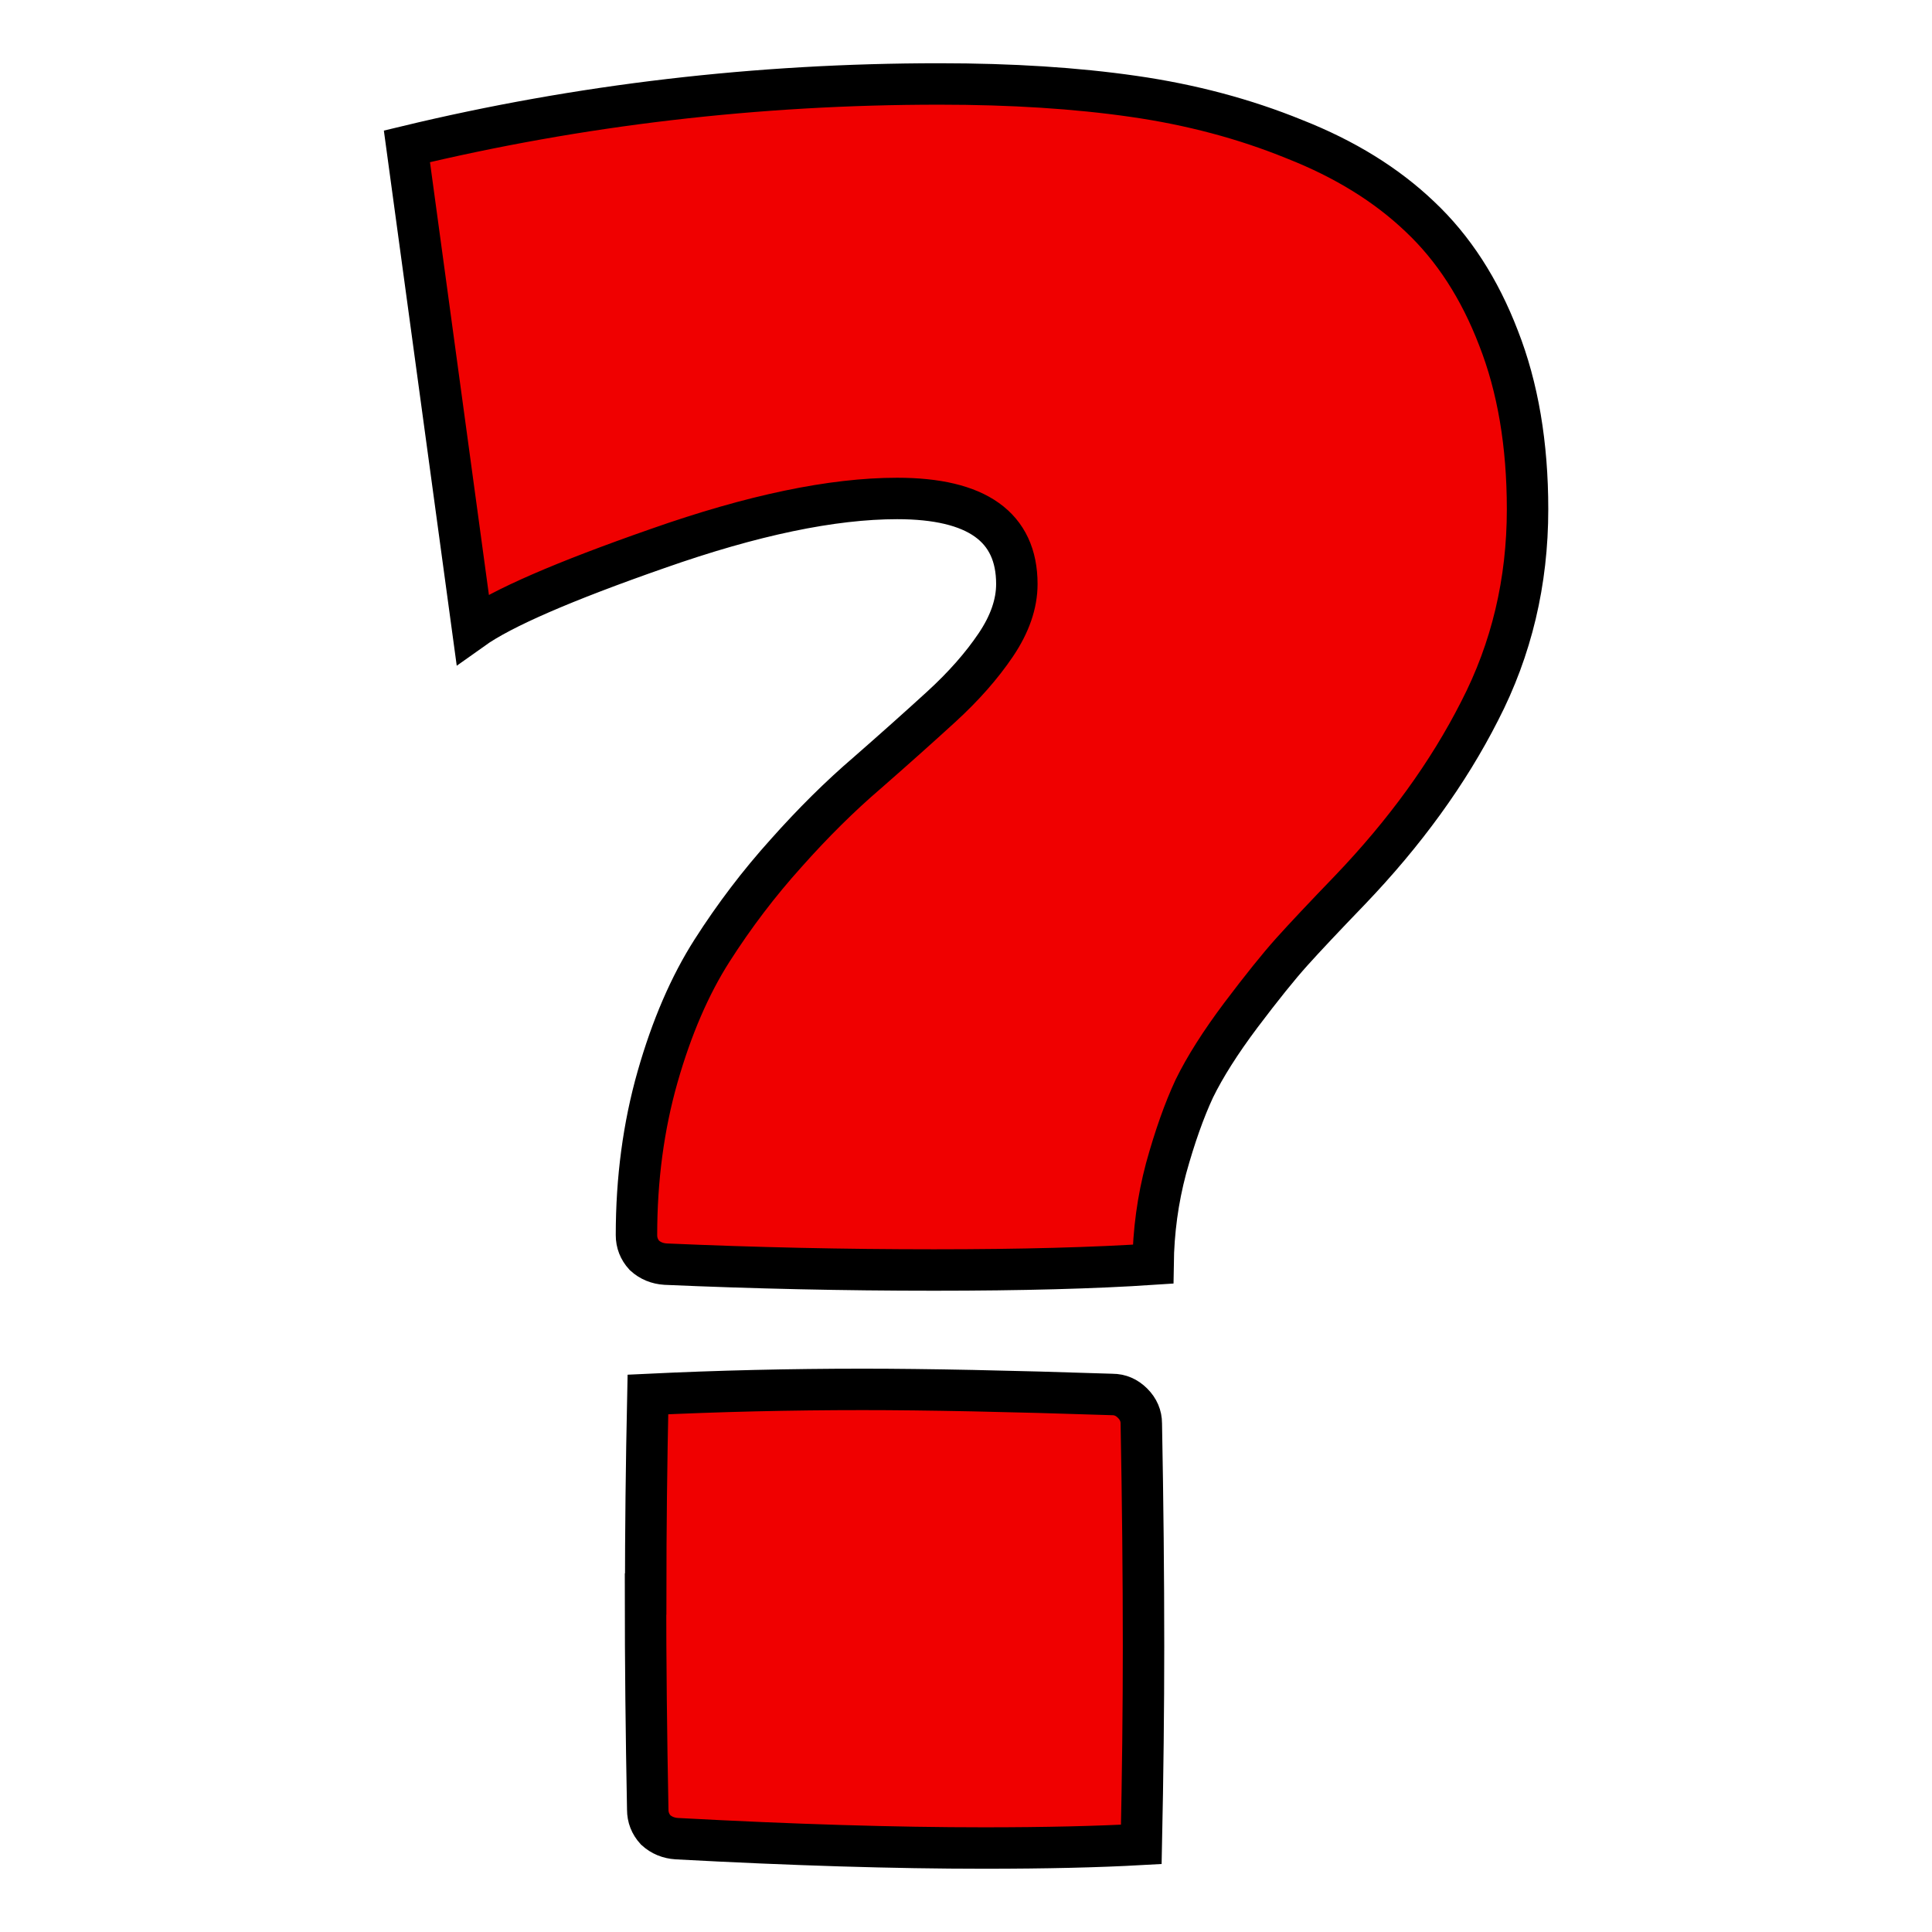
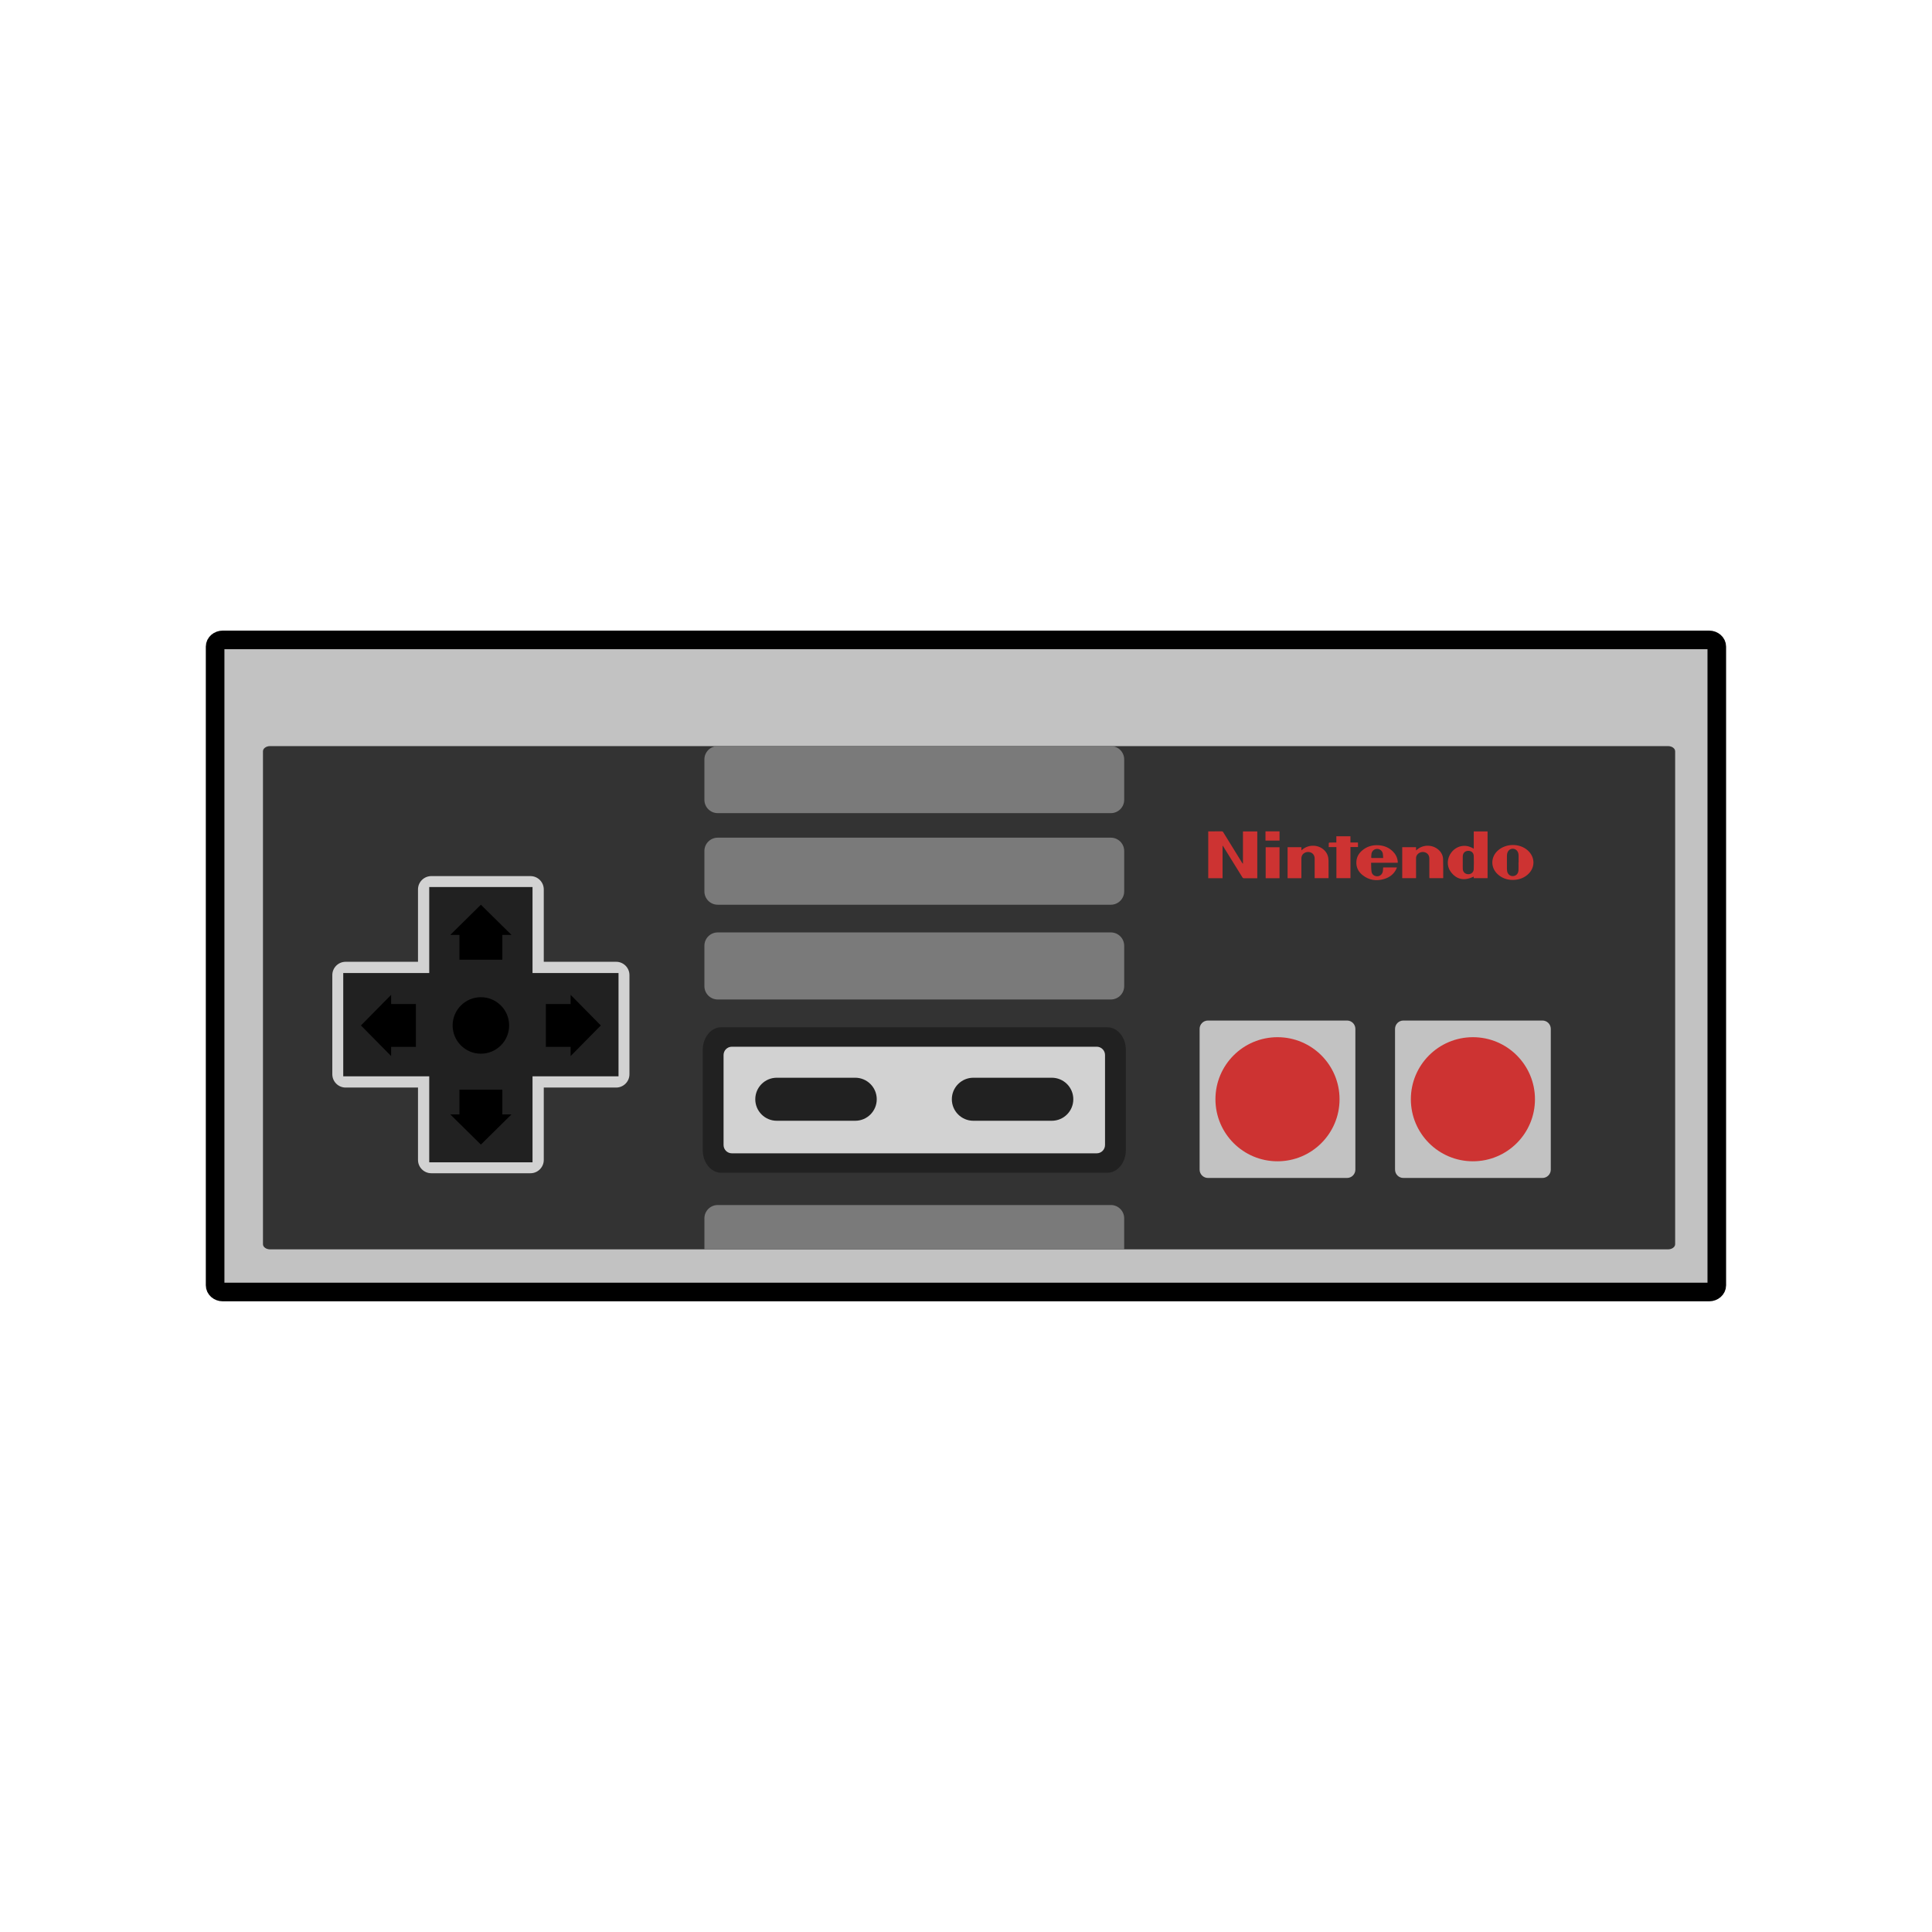
<svg xmlns="http://www.w3.org/2000/svg" width="42" height="42" viewBox="0 0 11.113 11.113" version="1.1" id="svg4925">
  <defs id="defs4919" />
  <g id="layer1" transform="translate(0,-285.8875)">
-     <g aria-label="?" style="font-style:normal;font-variant:normal;font-weight:normal;font-stretch:normal;font-size:18.723px;line-height:1.25;font-family:Digitalt;-inkscape-font-specification:Digitalt;letter-spacing:0px;word-spacing:0px;fill:#f00000;fill-opacity:1;stroke:#000000;stroke-width:0.261;stroke-miterlimit:4;stroke-dasharray:none;stroke-opacity:1" id="text4825" transform="matrix(0.913161,0,0,0.913161,1.938809,25.3087)">
-       <path d="m 1.944,295.4 q 0,-0.599 0.014,-1.257 0.667,-0.032 1.353,-0.032 0.603,0 1.572,0.032 0.073,0 0.128,0.055 0.055,0.055 0.055,0.128 0.014,0.741 0.014,1.403 0,0.59 -0.014,1.248 -0.411,0.023 -0.992,0.023 -0.841,0 -1.934,-0.059 -0.078,-0.005 -0.133,-0.055 -0.05,-0.055 -0.05,-0.128 -0.014,-0.718 -0.014,-1.358 z m -1.504,-9.119 q 1.632,-0.393 3.355,-0.393 0.681,0 1.221,0.078 0.544,0.078 1.015,0.27 0.475,0.187 0.791,0.489 0.315,0.297 0.494,0.763 0.183,0.466 0.183,1.079 0,0.686 -0.302,1.271 -0.297,0.585 -0.818,1.129 -0.242,0.251 -0.366,0.389 -0.123,0.137 -0.32,0.398 -0.192,0.256 -0.293,0.462 -0.096,0.206 -0.178,0.503 -0.078,0.293 -0.082,0.603 -0.553,0.037 -1.38,0.037 -0.85,0 -1.691,-0.037 -0.078,-0.005 -0.133,-0.055 -0.05,-0.055 -0.05,-0.128 0,-0.53 0.133,-0.997 0.133,-0.466 0.343,-0.795 0.21,-0.329 0.466,-0.613 0.256,-0.288 0.512,-0.507 0.256,-0.224 0.466,-0.416 0.21,-0.192 0.343,-0.389 0.133,-0.197 0.133,-0.384 0,-0.539 -0.754,-0.539 -0.613,0 -1.508,0.315 -0.891,0.311 -1.166,0.507 z" style="fill:#f00000;fill-opacity:1;stroke:#000000;stroke-width:0.261;stroke-miterlimit:4;stroke-dasharray:none;stroke-opacity:1" id="path4827" />
+     <g id="g5404" transform="matrix(0.9841361,0,0,0.9841361,0.08814355,4.62342)">
+       <g style="fill:#c2c2c2;fill-opacity:1;stroke:#000000;stroke-width:5.205;stroke-miterlimit:4;stroke-dasharray:none;stroke-opacity:1" transform="matrix(0,-0.02089351,-0.02089351,0,9.944754,293.3102)" id="g20">
+         <path id="path22" style="fill:#c2c2c2;fill-opacity:1;fill-rule:nonzero;stroke:#000000;stroke-width:5.205;stroke-miterlimit:4;stroke-dasharray:none;stroke-opacity:1" d="m 0,0 c -1.039,0 -1.881,0.958 -1.881,2.139 v 415.804 c 0,1.182 0.842,2.14 1.881,2.14 h 178.662 c 1.038,0 1.88,-0.958 1.88,-2.14 V 2.139 C 180.542,0.958 179.7,0 178.662,0 Z" />
+       </g>
+       <g transform="matrix(0,-0.02089351,-0.02089351,0,6.464353,293.1003)" id="g24">
+         <path id="path26" style="fill:#333333;fill-opacity:1;fill-rule:nonzero;stroke:none" d="m 0,0 v -152.916 c 0,-1.111 0.65,-2.012 1.451,-2.012 H 139.34 c 0.802,0 1.451,0.901 1.451,2.012 v 391.023 c 0,1.112 -0.649,2.012 -1.451,2.012 H 1.451 C 0.65,240.119 0,239.219 0,238.107 V 117.433 Z" />
+       </g>
+       <g transform="matrix(0,-0.02089351,-0.02089351,0,6.490823,292.5196)" id="g28">
+         <path id="path30" style="fill:#212121;fill-opacity:1;fill-rule:nonzero;stroke:none" d="m 0,0 c -3.512,0 -6.358,2.314 -6.358,5.169 v 108.025 c 0,2.856 2.846,5.17 6.358,5.17 h 27.98 c 3.511,0 6.359,-2.314 6.359,-5.17 V 5.169 C 34.339,2.314 31.491,0 27.98,0 Z" />
+       </g>
+       <g style="fill:#d2d2d2;fill-opacity:1" transform="matrix(0,-0.02089351,-0.02089351,0,6.369108,292.4902)" id="g32">
+         <path id="path34" style="fill:#d2d2d2;fill-opacity:1;fill-rule:nonzero;stroke:none" d="m 0,0 c -1.287,0 -2.33,1.043 -2.33,2.33 v 102.054 c 0,1.286 1.043,2.329 2.33,2.329 h 25.164 c 1.287,0 2.33,-1.043 2.33,-2.329 V 2.33 C 27.494,1.043 26.451,0 25.164,0 Z" />
+       </g>
+       <g style="fill:#7a7a7a;fill-opacity:1" transform="matrix(0,-0.02089351,-0.02089351,0,6.481084,290.2366)" id="g36">
+         <path id="path38" style="fill:#7a7a7a;fill-opacity:1;fill-rule:nonzero;stroke:none" d="m 0,0 c 2.059,0 3.728,1.67 3.728,3.729 v 109.975 c 0,2.06 -1.669,3.728 -3.728,3.728 h -11.301 c -2.058,0 -3.727,-1.668 -3.727,-3.728 V 3.729 C -15.028,1.67 -13.359,0 -11.301,0 Z" />
+       </g>
+       <g style="fill:#7a7a7a;fill-opacity:1" transform="matrix(0,-0.02089351,-0.02089351,0,6.481084,290.7719)" id="g40">
+         <path id="path42" style="fill:#7a7a7a;fill-opacity:1;fill-rule:nonzero;stroke:none" d="m 0,0 c 2.059,0 3.729,1.67 3.729,3.729 v 109.975 c 0,2.06 -1.67,3.728 -3.729,3.728 h -11.301 c -2.058,0 -3.727,-1.668 -3.727,-3.728 V 3.729 C -15.028,1.67 -13.359,0 -11.301,0 Z" />
+       </g>
+       <g style="fill:#7a7a7a;fill-opacity:1" transform="matrix(0,-0.02089351,-0.02089351,0,6.481084,291.3257)" id="g44">
+         <path id="path46" style="fill:#7a7a7a;fill-opacity:1;fill-rule:nonzero;stroke:none" d="m 0,0 c 2.06,0 3.729,1.67 3.729,3.729 v 109.975 c 0,2.06 -1.669,3.728 -3.729,3.728 h -11.3 c -2.059,0 -3.728,-1.668 -3.728,-3.728 V 3.729 C -15.028,1.67 -13.359,0 -11.3,0 Z" />
+       </g>
+       <g style="fill:#7a7a7a;fill-opacity:1" transform="matrix(0,-0.02089351,-0.02089351,0,6.403181,292.8411)" id="g48">
+         <path id="path50" style="fill:#7a7a7a;fill-opacity:1;fill-rule:nonzero;stroke:none" d="m 0,0 v 109.975 c 0,2.06 -1.669,3.728 -3.727,3.728 h -8.681 V -3.729 h 8.681 C -1.669,-3.729 0,-2.059 0,0" />
+       </g>
+       <g style="fill:#d2d2d2;fill-opacity:1" transform="matrix(0,-0.02089351,-0.02089351,0,3.088664,292.1545)" id="g52">
+         <path id="path54" style="fill:#d2d2d2;fill-opacity:1;fill-rule:nonzero;stroke:none" d="m 0,0 v -20.241 c 0,-2.059 1.669,-3.728 3.729,-3.728 h 27.726 c 2.06,0 3.729,1.669 3.729,3.728 V 0 h 20.242 c 2.058,0 3.727,1.67 3.727,3.728 v 27.727 c 0,2.06 -1.669,3.729 -3.727,3.729 H 35.184 v 20.242 c 0,2.058 -1.669,3.728 -3.729,3.728 H 3.729 C 1.669,59.154 0,57.484 0,55.426 V 35.184 h -20.241 c -2.059,0 -3.729,-1.669 -3.729,-3.729 V 3.728 C -23.97,1.67 -22.3,0 -20.241,0 Z" />
+       </g>
+       <g style="fill:#c2c2c2;fill-opacity:1" transform="matrix(0,-0.02089351,-0.02089351,0,7.832305,292.6342)" id="g56">
+         <path id="path58" style="fill:#c2c2c2;fill-opacity:1;fill-rule:nonzero;stroke:none" d="m 0,0 c -1.287,0 -2.33,1.043 -2.33,2.33 v 38.912 c 0,1.286 1.043,2.329 2.33,2.329 h 39.377 c 1.287,0 2.33,-1.043 2.33,-2.329 V 2.33 C 41.707,1.043 40.664,0 39.377,0 Z" />
+       </g>
+       <g transform="matrix(0,-0.02089351,-0.02089351,0,7.739795,292.2228)" id="g60">
+         <path id="path62" style="fill:#cd3332;fill-opacity:1;fill-rule:nonzero;stroke:none" d="m 0,0 c -9.587,0 -17.358,7.771 -17.358,17.357 0,9.588 7.771,17.36 17.358,17.36 9.587,0 17.358,-7.772 17.358,-17.36 C 17.358,7.771 9.587,0 0,0" />
+       </g>
+       <g style="fill:#c2c2c2;fill-opacity:1" transform="matrix(0,-0.02089351,-0.02089351,0,8.97447,292.6342)" id="g64">
+         <path id="path66" style="fill:#c2c2c2;fill-opacity:1;fill-rule:nonzero;stroke:none" d="m 0,0 c -1.287,0 -2.33,1.043 -2.33,2.33 v 38.911 c 0,1.286 1.043,2.329 2.33,2.329 h 39.377 c 1.287,0 2.33,-1.043 2.33,-2.329 V 2.33 C 41.707,1.043 40.664,0 39.377,0 Z" />
+       </g>
+       <g transform="matrix(0,-0.02089351,-0.02089351,0,8.88196,292.2228)" id="g68">
+         <path id="path70" style="fill:#cd3332;fill-opacity:1;fill-rule:nonzero;stroke:none" d="m 0,0 c -9.587,0 -17.358,7.771 -17.358,17.357 0,9.588 7.771,17.36 17.358,17.36 9.587,0 17.358,-7.772 17.358,-17.36 C 17.358,7.771 9.587,0 0,0" />
+       </g>
+       <g transform="matrix(0,-0.02089351,-0.02089351,0,4.450639,292.3486)" id="g72">
+         <path id="path74" style="fill:#212121;fill-opacity:1;fill-rule:nonzero;stroke:none" d="m 0,0 c 0,3.323 2.694,6.019 6.019,6.019 3.325,0 6.019,-2.696 6.019,-6.019 v -21.94 c 0,-3.325 -2.694,-6.02 -6.019,-6.02 -3.325,0 -6.019,2.695 -6.019,6.02 z" />
+       </g>
+       <g transform="matrix(0,-0.02089351,-0.02089351,0,5.599537,292.3486)" id="g76">
+         <path id="path78" style="fill:#212121;fill-opacity:1;fill-rule:nonzero;stroke:none" d="m 0,0 c 0,3.325 2.694,6.02 6.019,6.02 3.325,0 6.019,-2.695 6.019,-6.02 v -21.94 c 0,-3.325 -2.694,-6.02 -6.019,-6.02 -3.325,0 -6.019,2.695 -6.019,6.02 z" />
+       </g>
+       <g transform="matrix(0,-0.02089351,-0.02089351,0,3.022922,292.0888)" id="g80">
+         <path id="path82" style="fill:#212121;fill-opacity:1;fill-rule:nonzero;stroke:none" d="M 0,0 V -24.058 H 28.893 V 0 H 52.95 V 28.893 H 28.893 V 52.949 H 0 V 28.893 H -24.057 V 0 Z" />
+       </g>
+       <g transform="matrix(0,-0.02089351,-0.02089351,0,2.721109,291.4072)" id="g84">
+         <path id="path86" style="fill:#000000;fill-opacity:1;fill-rule:nonzero;stroke:none" d="M 0,0 V -6 H 6.933 V -8.563 L 15.379,0 6.933,8.563 V 6 H 0 Z" />
+       </g>
+       <g transform="matrix(0,-0.02089351,-0.02089351,0,2.721109,292.1666)" id="g88">
+         <path id="path90" style="fill:#000000;fill-opacity:1;fill-rule:nonzero;stroke:none" d="M 0,0 V 6 H -6.932 V 8.563 L -15.378,0 -6.932,-8.563 V -6 H 0 Z" />
+       </g>
+       <g transform="matrix(0,-0.02089351,-0.02089351,0,3.100824,291.7915)" id="g92">
+         <path id="path94" style="fill:#000000;fill-opacity:1;fill-rule:nonzero;stroke:none" d="M 0,0 H -6 V -6.932 H -8.564 L 0,-15.377 8.563,-6.932 H 5.999 V 0 Z" />
+       </g>
+       <g transform="matrix(0,-0.02089351,-0.02089351,0,2.341393,291.7915)" id="g96">
+         <path id="path98" style="fill:#000000;fill-opacity:1;fill-rule:nonzero;stroke:none" d="M 0,0 H 5.999 V 6.932 H 8.563 L 0,15.379 -8.564,6.932 H -6 V 0 Z" />
+       </g>
+       <g transform="matrix(0,-0.02089351,-0.02089351,0,2.886216,291.7915)" id="g100">
+         <path id="path102" style="fill:#000000;fill-opacity:1;fill-rule:nonzero;stroke:none" d="m 0,0 c -4.364,0 -7.902,3.539 -7.902,7.902 0,4.366 3.538,7.903 7.902,7.903 4.363,0 7.902,-3.537 7.902,-7.903 C 7.902,3.539 4.363,0 0,0" />
+       </g>
+       <g transform="matrix(0,-0.02089351,-0.02089351,0,7.175263,290.8466)" id="g104">
+         <path id="path106" style="fill:#cd3332;fill-opacity:1;fill-rule:nonzero;stroke:none" d="m 0,0 c 0.08,0.115 0.173,0.176 0.267,0.234 2.855,1.764 5.71,3.53 8.568,5.287 0.172,0.107 0.243,0.213 0.24,0.42 C 9.064,7.103 9.07,8.264 9.07,9.424 9.07,9.516 9.061,9.607 9.057,9.713 H -4.03 V 5.705 H 5.015 C 5.021,5.682 5.029,5.659 5.035,5.637 4.946,5.578 4.856,5.518 4.767,5.461 1.915,3.691 -0.936,1.919 -3.791,0.155 -3.982,0.037 -4.053,-0.09 -4.051,-0.316 -4.039,-1.448 -4.045,-2.58 -4.045,-3.713 V -4.008 H 9.049 V 0 Z" />
+       </g>
+       <g transform="matrix(0,-0.02089351,-0.02089351,0,8.524119,290.8786)" id="g108">
+         <path id="path110" style="fill:#cd3332;fill-opacity:1;fill-rule:nonzero;stroke:none" d="m 0,0 c -0.848,0.033 -1.414,0.732 -1.385,1.563 0.03,0.85 0.614,1.467 1.462,1.501 0.611,0.025 1.227,0.004 1.839,0.004 V 3.073 C 2.481,3.073 3.048,3.086 3.613,3.07 4.539,3.044 5.123,2.465 5.154,1.569 5.184,0.696 4.636,0.03 3.731,-0.006 2.489,-0.055 1.242,-0.049 0,0 m 5.763,-0.004 c 0.4,0.733 0.716,1.44 0.775,2.236 C 6.595,3.02 6.481,3.772 6.142,4.488 5.799,5.211 5.303,5.807 4.667,6.286 3.091,7.476 0.943,7.616 -0.624,6.494 -3.002,4.792 -3.281,2.557 -2.06,0.008 c -0.148,-0.01 -0.293,-0.021 -0.432,-0.03 v -3.849 h 13.081 v 3.867 z" />
+       </g>
+       <g transform="matrix(0,-0.02089351,-0.02089351,0,7.652262,290.7689)" id="g112">
+         <path id="path114" style="fill:#cd3332;fill-opacity:1;fill-rule:nonzero;stroke:none" d="M 0,0 C 1.673,1.627 1.79,4.392 0.265,6.199 0.203,6.273 0.145,6.352 0.038,6.486 h 0.88 v 3.858 H -7.753 V 6.501 c 0.128,-0.007 0.248,-0.019 0.368,-0.018 1.708,0.002 3.415,0.013 5.122,0.003 0.276,-0.002 0.575,-0.045 0.82,-0.158 0.777,-0.36 1.186,-1.329 0.972,-2.205 -0.203,-0.832 -0.886,-1.35 -1.787,-1.35 H -7.409 -7.74 v -3.868 c 0.048,-0.009 0.075,-0.018 0.102,-0.018 1.614,0 3.227,-0.019 4.839,0.008 1.06,0.017 2.02,0.348 2.799,1.105" />
+       </g>
+       <g transform="matrix(0,-0.02089351,-0.02089351,0,8.344972,290.8192)" id="g116">
+         <path id="path118" style="fill:#cd3332;fill-opacity:1;fill-rule:nonzero;stroke:none" d="M 0,0 C 1.046,0.037 1.942,0.512 2.638,1.314 4.101,3.004 4.11,5.552 2.665,7.268 2.601,7.343 2.538,7.418 2.419,7.561 H 3.33 v 3.868 h -8.667 v -3.87 h 0.388 c 1.726,0.002 3.453,0.002 5.179,0.005 0.363,0 0.688,-0.097 0.978,-0.312 C 1.875,6.754 2.155,5.846 1.888,5.049 1.626,4.268 1.006,3.848 0.108,3.846 c -1.697,0 -3.395,0 -5.093,-10e-4 C -5.104,3.844 -5.222,3.83 -5.337,3.822 v -3.837 c 0.058,-0.01 0.094,-0.023 0.131,-0.023 C -3.471,-0.031 -1.733,-0.061 0,0" />
+       </g>
+       <g transform="matrix(0,-0.02089351,-0.02089351,0,8.786347,290.8387)" id="g120">
+         <path id="path122" style="fill:#cd3332;fill-opacity:1;fill-rule:nonzero;stroke:none" d="m 0,0 v 0.029 c -0.745,0 -1.491,-0.033 -2.234,0.008 -0.991,0.057 -1.624,0.767 -1.587,1.701 0.029,0.736 0.595,1.336 1.404,1.474 0.222,0.038 0.449,0.056 0.675,0.056 1.161,0.005 2.32,0.005 3.48,-0.002 C 1.982,3.265 2.23,3.247 2.469,3.197 3.325,3.016 3.874,2.35 3.832,1.569 3.787,0.741 3.153,0.121 2.262,0.031 2.131,0.018 1.999,0.002 1.867,0.002 1.244,-0.002 0.622,0 0,0 M 3.417,-2.502 C 5.386,-0.238 5.358,3.506 3.357,5.771 1.523,7.85 -1.442,7.885 -3.313,5.84 -4.408,4.643 -4.882,3.205 -4.896,1.699 c 0.007,-1.582 0.424,-2.926 1.363,-4.086 1.87,-2.308 5.001,-2.357 6.95,-0.115" />
+       </g>
+       <g transform="matrix(0,-0.02089351,-0.02089351,0,7.973297,290.8129)" id="g124">
+         <path id="path126" style="fill:#cd3332;fill-opacity:1;fill-rule:nonzero;stroke:none" d="M 0,0 C 0,0.669 0.012,1.338 -0.006,2.008 -0.012,2.264 0.073,2.342 0.319,2.314 0.627,2.277 0.943,2.295 1.246,2.236 2.02,2.086 2.555,1.415 2.55,0.645 2.545,-0.133 1.982,-0.811 1.196,-0.937 0.819,-0.998 0.433,-0.998 0,-1.029 Z M 1.818,-3.759 C 2.904,-2.672 3.463,-1.34 3.571,0.183 3.697,1.963 3.24,3.566 2.048,4.92 1.251,5.823 0.254,6.383 -0.967,6.467 -2.552,6.576 -3.83,5.939 -4.793,4.723 -6.229,2.906 -6.516,0.842 -5.858,-1.342 c 0.459,-1.523 1.379,-2.711 2.86,-3.398 0.113,-0.053 0.234,-0.086 0.355,-0.129 v 3.844 c -0.358,0.027 -0.697,0.033 -1.032,0.081 -0.823,0.117 -1.405,0.739 -1.433,1.506 -0.032,0.838 0.453,1.54 1.299,1.665 0.803,0.117 1.628,0.086 2.488,0.123 v -7.455 c 0.142,0 0.244,-0.01 0.344,0 1.094,0.111 2.025,0.574 2.795,1.346" />
+       </g>
+       <g transform="matrix(0,-0.02089351,-0.02089351,0,7.847526,290.7222)" id="g128">
+         <path id="path130" style="fill:#cd3332;fill-opacity:1;fill-rule:nonzero;stroke:none" d="m 0,0 v 2.109 h 1.748 v 3.942 h -1.751 c 0,0.128 0.001,0.229 0,0.33 C -0.004,6.9 0.001,7.419 -0.014,7.937 -0.016,8.021 -0.101,8.17 -0.156,8.173 -0.52,8.193 -0.887,8.184 -1.283,8.184 V 6.035 H -9.981 V 2.102 h 8.706 V 0 Z" />
+       </g>
+       <path id="path132" style="fill:#cd3332;fill-opacity:1;fill-rule:nonzero;stroke:none;stroke-width:0.021" d="m 7.389,290.931 v -0.181 h -0.081 v 0.181 z" />
+       <path id="path134" style="fill:#cd3332;fill-opacity:1;fill-rule:nonzero;stroke:none;stroke-width:0.021" d="m 7.307,290.657 v 0.054 h 0.082 v -0.054 z" />
    </g>
  </g>
</svg>
